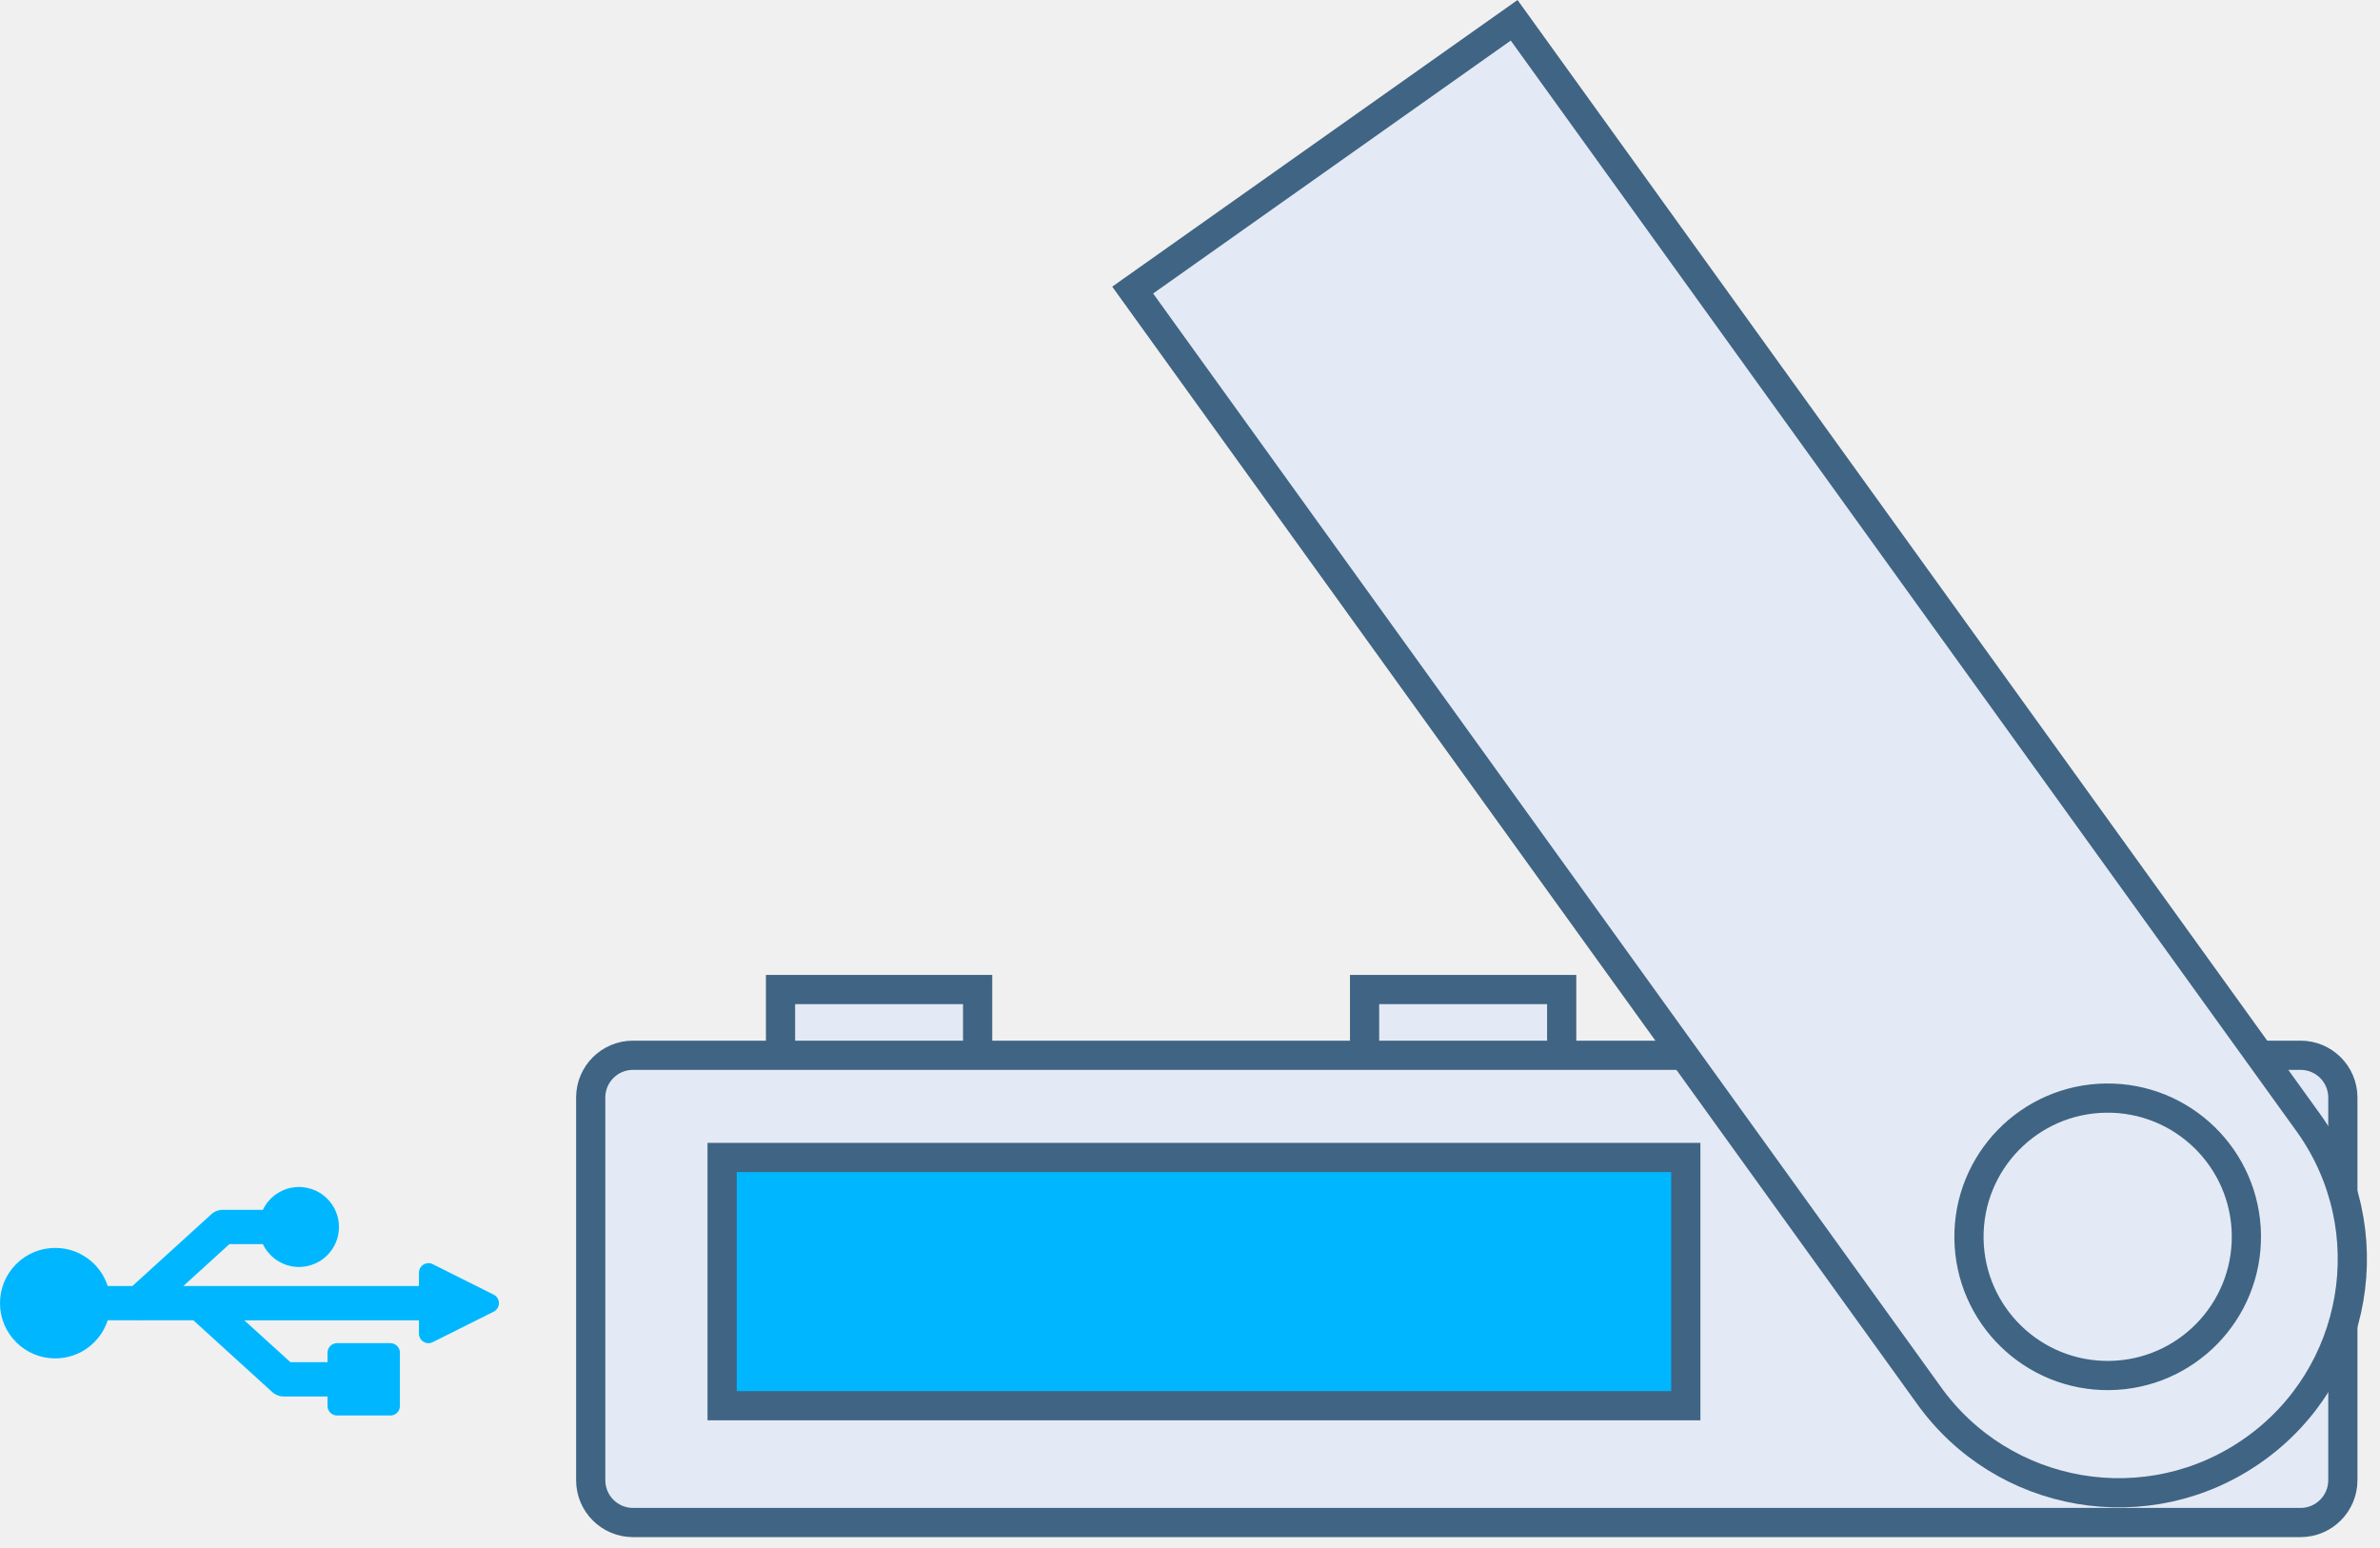
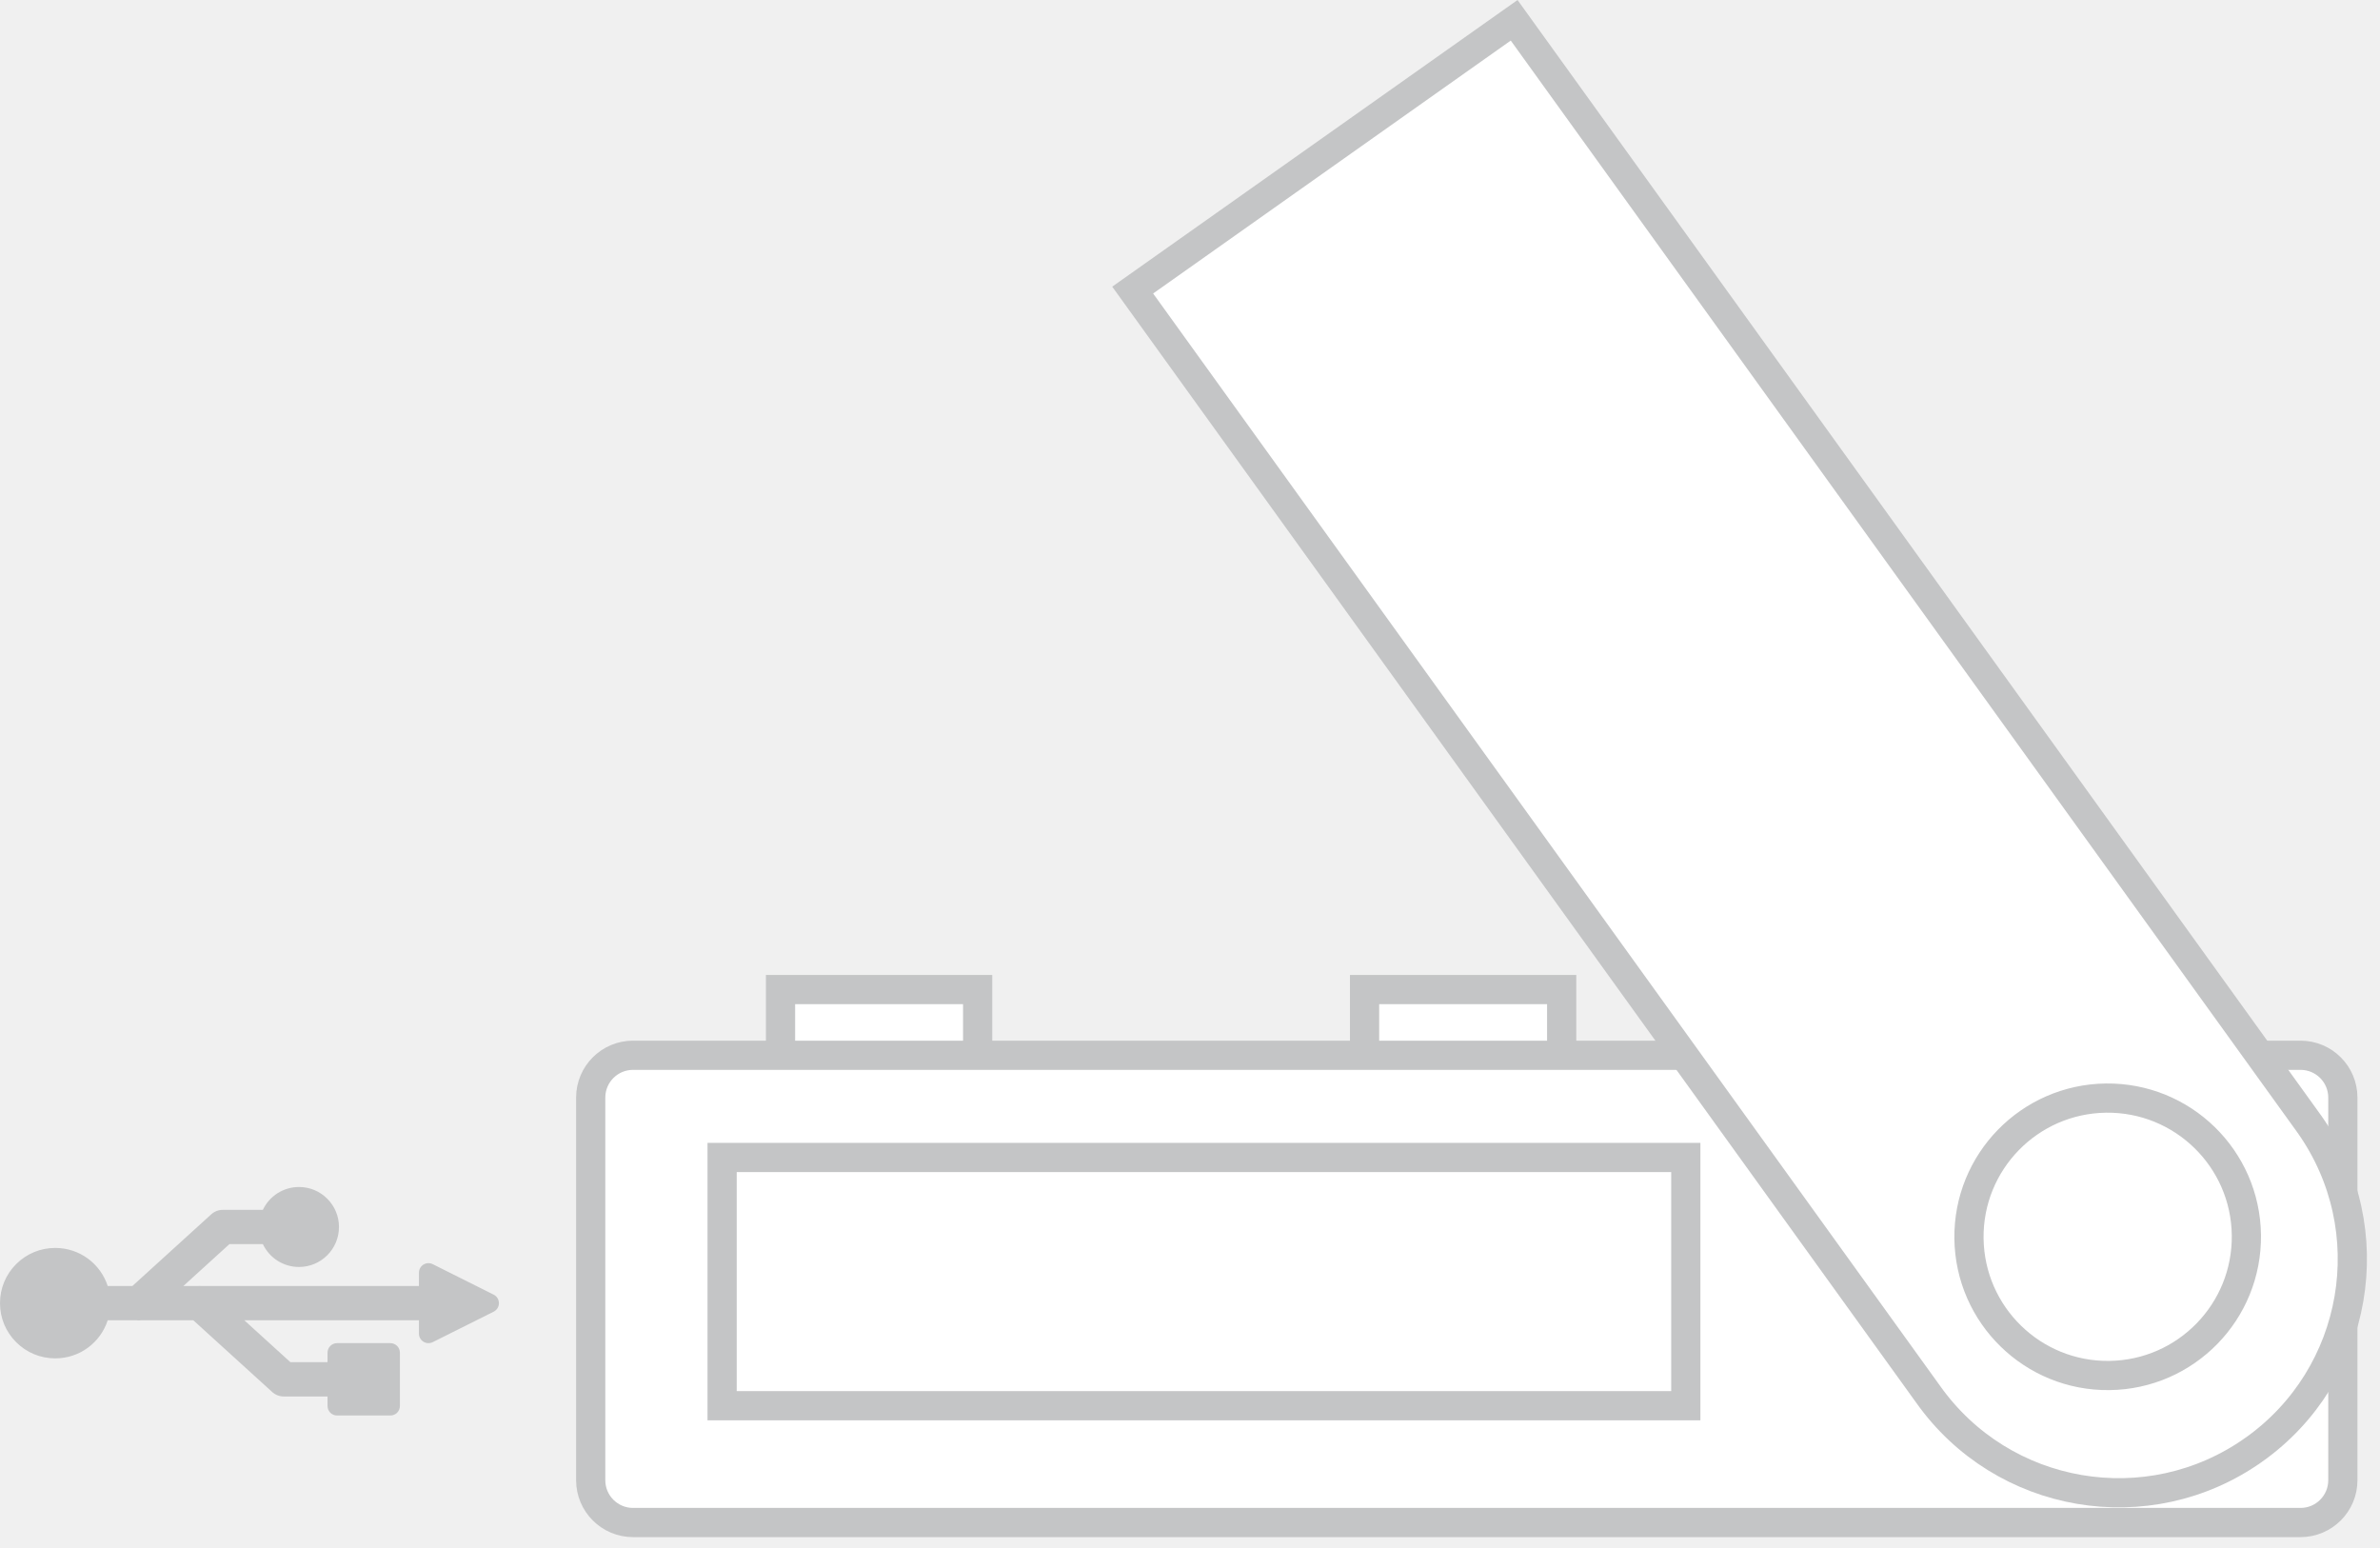
- <svg xmlns="http://www.w3.org/2000/svg" xmlns:xlink="http://www.w3.org/1999/xlink" width="163" height="106" viewBox="0 0 163 106">
-   <defs>
-     <path id="a" d="M0 106h162.106V.73H0z" />
-   </defs>
-   <g fill="none" fill-rule="evenodd">
-     <path fill="#E3EAF5" d="M53.456 74.27h14v-6h-14zM93.456 76.27h14v-8h-14z" />
-     <g transform="translate(0 -.73)">
-       <path fill="#E3EAF5" d="M157.558 73H43.354a2.897 2.897 0 0 0-2.898 2.898v26.205A2.898 2.898 0 0 0 43.354 105h114.204a2.898 2.898 0 0 0 2.898-2.897V75.898A2.897 2.897 0 0 0 157.558 73" />
-       <path stroke="#406483" stroke-width="2" d="M157.558 73H43.354a2.897 2.897 0 0 0-2.898 2.898v26.205A2.898 2.898 0 0 0 43.354 105h114.204a2.898 2.898 0 0 0 2.898-2.897V75.898A2.897 2.897 0 0 0 157.558 73z" />
-       <path fill="#E3EAF5" d="M158.168 77.724L103.7 2.119 77.574 20.596l54.468 75.606c5.102 7.214 15.087 8.926 22.301 3.824h.001c7.214-5.103 8.927-15.087 3.824-22.302" />
-       <path stroke="#406483" stroke-width="2" d="M158.168 77.724L103.7 2.119 77.574 20.596l54.468 75.606c5.102 7.214 15.087 8.926 22.301 3.824h.001c7.214-5.103 8.927-15.087 3.824-22.302z" />
-       <path stroke="#406483" stroke-width="2" d="M153.849 85.316c-.064-5.246-4.37-9.447-9.616-9.383-5.246.065-9.447 4.37-9.383 9.616.065 5.246 4.37 9.448 9.616 9.383 5.247-.064 9.447-4.37 9.383-9.616zM66.956 73v-4.5h-13.5V73M106.956 73v-4.5h-13.5V73" />
-       <mask id="b" fill="#fff">
-         <use xlink:href="#a" />
-       </mask>
-       <path fill="#00B7FF" d="M49.456 97h66V80h-66z" mask="url(#b)" />
-       <path stroke="#406483" stroke-width="2" d="M49.456 97h66V80h-66z" mask="url(#b)" />
-       <path fill="#00B7FF" d="M27.388 97.02v-3.651a.652.652 0 0 0-.652-.653h-3.652a.652.652 0 0 0-.652.653v.651H19.89l-3.156-2.868h11.958v.912a.652.652 0 0 0 .944.584l4.173-2.087a.653.653 0 0 0 0-1.168l-4.173-2.087a.653.653 0 0 0-.944.584v.912l-14.88.001a1.095 1.095 0 0 0-.173-.007l-.022.002-.05.005h-1.01l3.156-2.87h2.29a2.737 2.737 0 0 0 4.41.764 2.72 2.72 0 0 0 .802-1.938c0-.73-.285-1.418-.803-1.936a2.738 2.738 0 0 0-4.409.762l-2.744.001c-.294 0-.576.11-.79.306l-5.403 4.912H7.377a3.768 3.768 0 0 0-3.595-2.61 3.762 3.762 0 0 0-2.675 1.108A3.758 3.758 0 0 0 0 89.977a3.753 3.753 0 0 0 1.107 2.674 3.757 3.757 0 0 0 2.675 1.108 3.765 3.765 0 0 0 3.594-2.609h1.985c.096.013.193.013.29 0h3.59l5.398 4.91c.217.197.5.308.793.308h3v.651c0 .36.292.652.652.652h3.652a.648.648 0 0 0 .652-.652" mask="url(#b)" />
+ <svg xmlns="http://www.w3.org/2000/svg" width="163px" height="106px" viewBox="0 0 163 106" version="1.1">
+   <defs />
+   <g id="regstration_ledger_start_error" stroke="none" stroke-width="1" fill="none" fill-rule="evenodd" transform="translate(-317, -427)">
+     <g id="Group-6" transform="translate(317, 428)">
+       <g id="ledger1">
+         <polygon id="Fill-1" fill="#FFFFFF" points="53.456 73.27 67.456 73.27 67.456 67.27 53.456 67.27" />
+         <polygon id="Fill-2" fill="#FFFFFF" points="93.456 75.27 107.456 75.27 107.456 67.27 93.456 67.27" />
+         <g id="Group-21" transform="translate(0, 0.27)">
+           <path d="M157.558,71 L43.354,71 C41.753,71 40.456,72.297 40.456,73.898 L40.456,100.103 C40.456,101.702 41.753,103 43.354,103 L157.558,103 C159.159,103 160.456,101.702 160.456,100.103 L160.456,73.898 C160.456,72.297 159.159,71 157.558,71" id="Fill-3" fill="#FFFFFF" />
+           <path d="M157.558,71 L43.354,71 C41.753,71 40.456,72.297 40.456,73.898 L40.456,100.103 C40.456,101.702 41.753,103 43.354,103 L157.558,103 C159.159,103 160.456,101.702 160.456,100.103 L160.456,73.898 C160.456,72.297 159.159,71 157.558,71 Z" id="Stroke-5" stroke="#C4C5C6" stroke-width="2" />
+           <path d="M158.168,75.724 L103.7,0.119 L77.574,18.596 L132.042,94.202 C137.144,101.416 147.129,103.128 154.343,98.026 L154.344,98.026 C161.558,92.923 163.271,82.939 158.168,75.724" id="Fill-7" fill="#FFFFFF" />
+           <path d="M158.168,75.724 L103.7,0.119 L77.574,18.596 L132.042,94.202 C137.144,101.416 147.129,103.128 154.343,98.026 L154.344,98.026 C161.558,92.923 163.271,82.939 158.168,75.724 Z" id="Stroke-9" stroke="#C4C5C6" stroke-width="2" />
+           <path d="M153.849,83.316 C153.785,78.07 149.479,73.869 144.233,73.933 C138.987,73.998 134.786,78.303 134.85,83.549 C134.915,88.795 139.22,92.997 144.466,92.932 C149.713,92.868 153.913,88.562 153.849,83.316 Z" id="Stroke-11" stroke="#C4C5C6" stroke-width="2" />
+           <polyline id="Stroke-13" stroke="#C4C5C6" stroke-width="2" points="66.956 71 66.956 66.5 53.456 66.5 53.456 71" />
+           <polyline id="Stroke-15" stroke="#C4C5C6" stroke-width="2" points="106.956 71 106.956 66.5 93.456 66.5 93.456 71" />
+           <polygon id="Fill-17" fill="#FFFFFF" points="49.456 95 115.456 95 115.456 78 49.456 78" />
+           <polygon id="Stroke-19" stroke="#C4C5C6" stroke-width="2" points="49.456 95 115.456 95 115.456 78 49.456 78" />
+           <path d="M27.388,95.019 L27.388,91.368 C27.388,91.195 27.319,91.029 27.197,90.907 C27.075,90.784 26.909,90.716 26.736,90.716 L23.084,90.716 C22.724,90.716 22.432,91.007 22.432,91.368 L22.432,92.02 L19.89,92.02 L16.734,89.151 L28.692,89.151 L28.692,90.064 C28.692,90.29 28.809,90.499 29.001,90.618 C29.194,90.737 29.434,90.749 29.636,90.647 L33.809,88.561 C34.03,88.451 34.17,88.224 34.17,87.977 C34.17,87.731 34.03,87.504 33.809,87.394 L29.636,85.306 C29.434,85.207 29.194,85.216 29.001,85.335 C28.809,85.454 28.692,85.665 28.692,85.891 L28.692,86.802 L13.811,86.803 C13.754,86.796 13.697,86.794 13.639,86.796 C13.632,86.797 13.625,86.797 13.617,86.799 C13.601,86.799 13.584,86.802 13.567,86.803 L12.557,86.803 L15.713,83.933 L18.003,83.933 C18.449,84.876 19.404,85.499 20.476,85.499 C21.207,85.499 21.895,85.213 22.412,84.698 C22.93,84.18 23.215,83.493 23.215,82.76 C23.215,82.028 22.93,81.341 22.412,80.823 C21.895,80.306 21.207,80.022 20.476,80.022 C19.404,80.022 18.449,80.644 18.003,81.585 L15.259,81.587 C14.965,81.587 14.683,81.697 14.468,81.892 L9.066,86.803 L7.377,86.803 C6.878,85.263 5.445,84.195 3.782,84.195 C2.772,84.195 1.822,84.588 1.107,85.302 C0.393,86.016 0,86.966 0,87.978 C-0.001,88.987 0.393,89.938 1.107,90.651 C1.822,91.367 2.772,91.758 3.782,91.758 C5.445,91.76 6.878,90.691 7.376,89.15 L9.361,89.15 C9.457,89.163 9.554,89.163 9.651,89.15 L13.24,89.15 L18.639,94.059 C18.856,94.257 19.138,94.368 19.432,94.368 L22.432,94.368 L22.432,95.019 C22.432,95.379 22.724,95.671 23.084,95.671 L26.736,95.671 C26.909,95.671 27.075,95.603 27.197,95.481 C27.319,95.359 27.388,95.192 27.388,95.019" id="Fill-20" fill="#C4C5C6" />
+         </g>
+       </g>
    </g>
  </g>
</svg>
